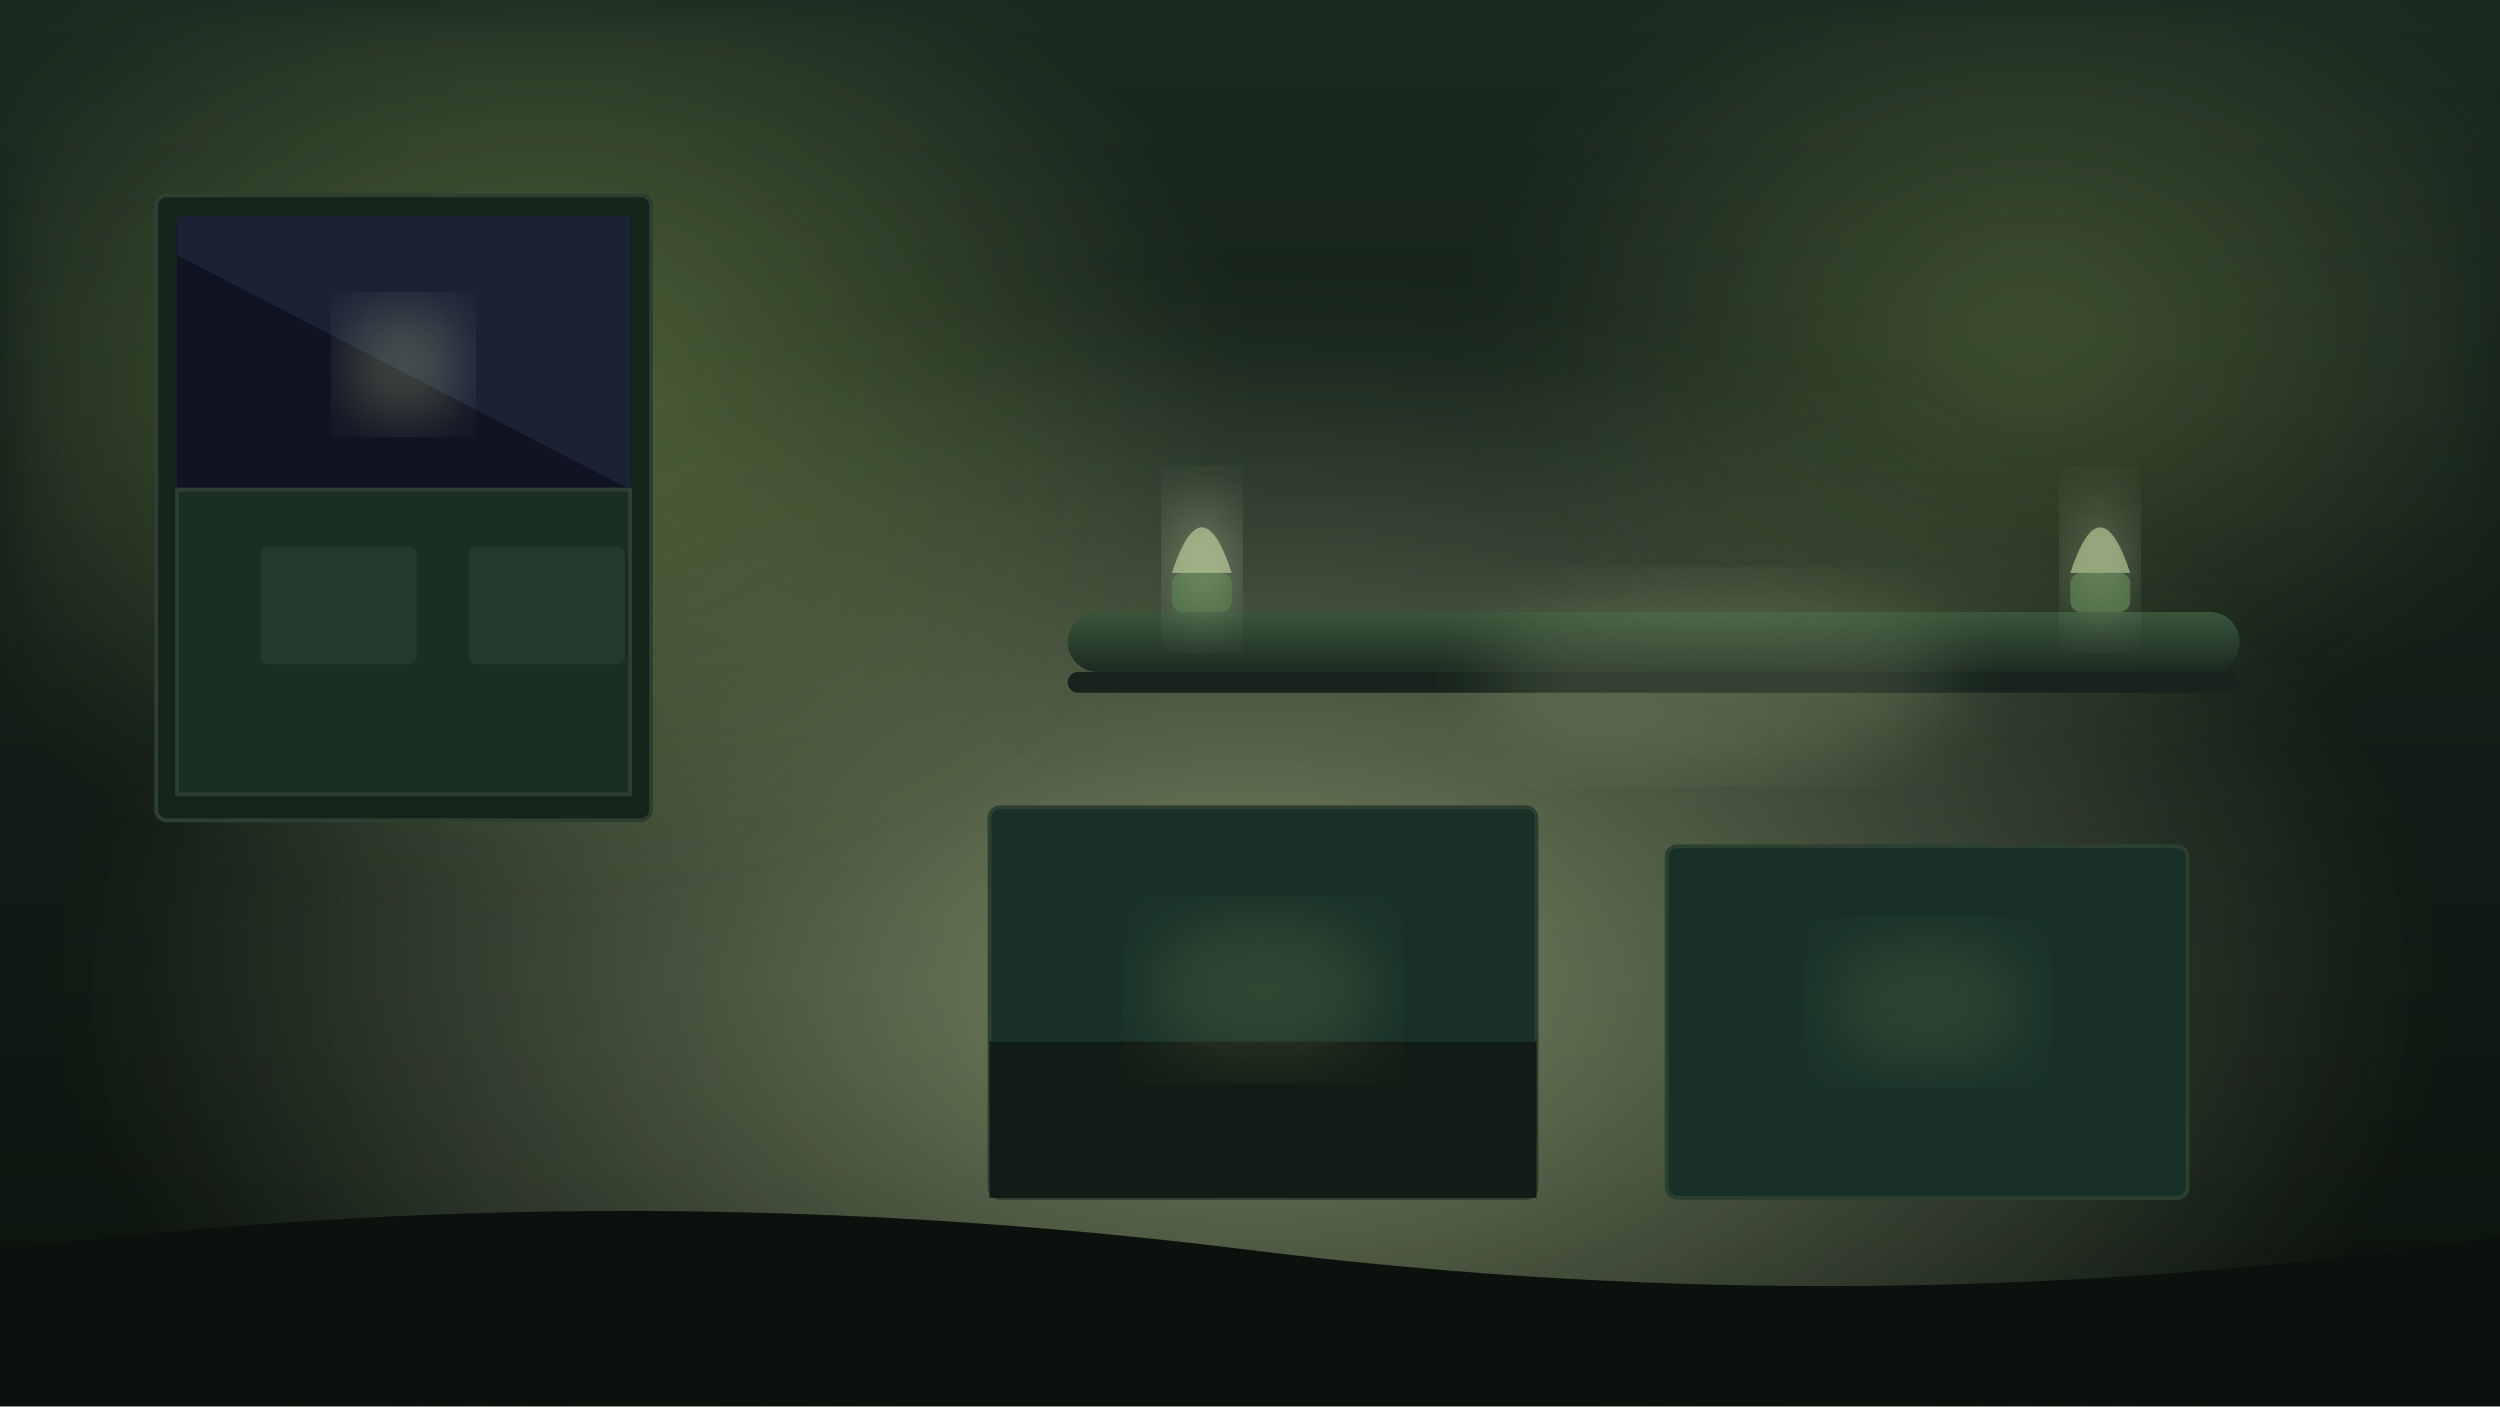
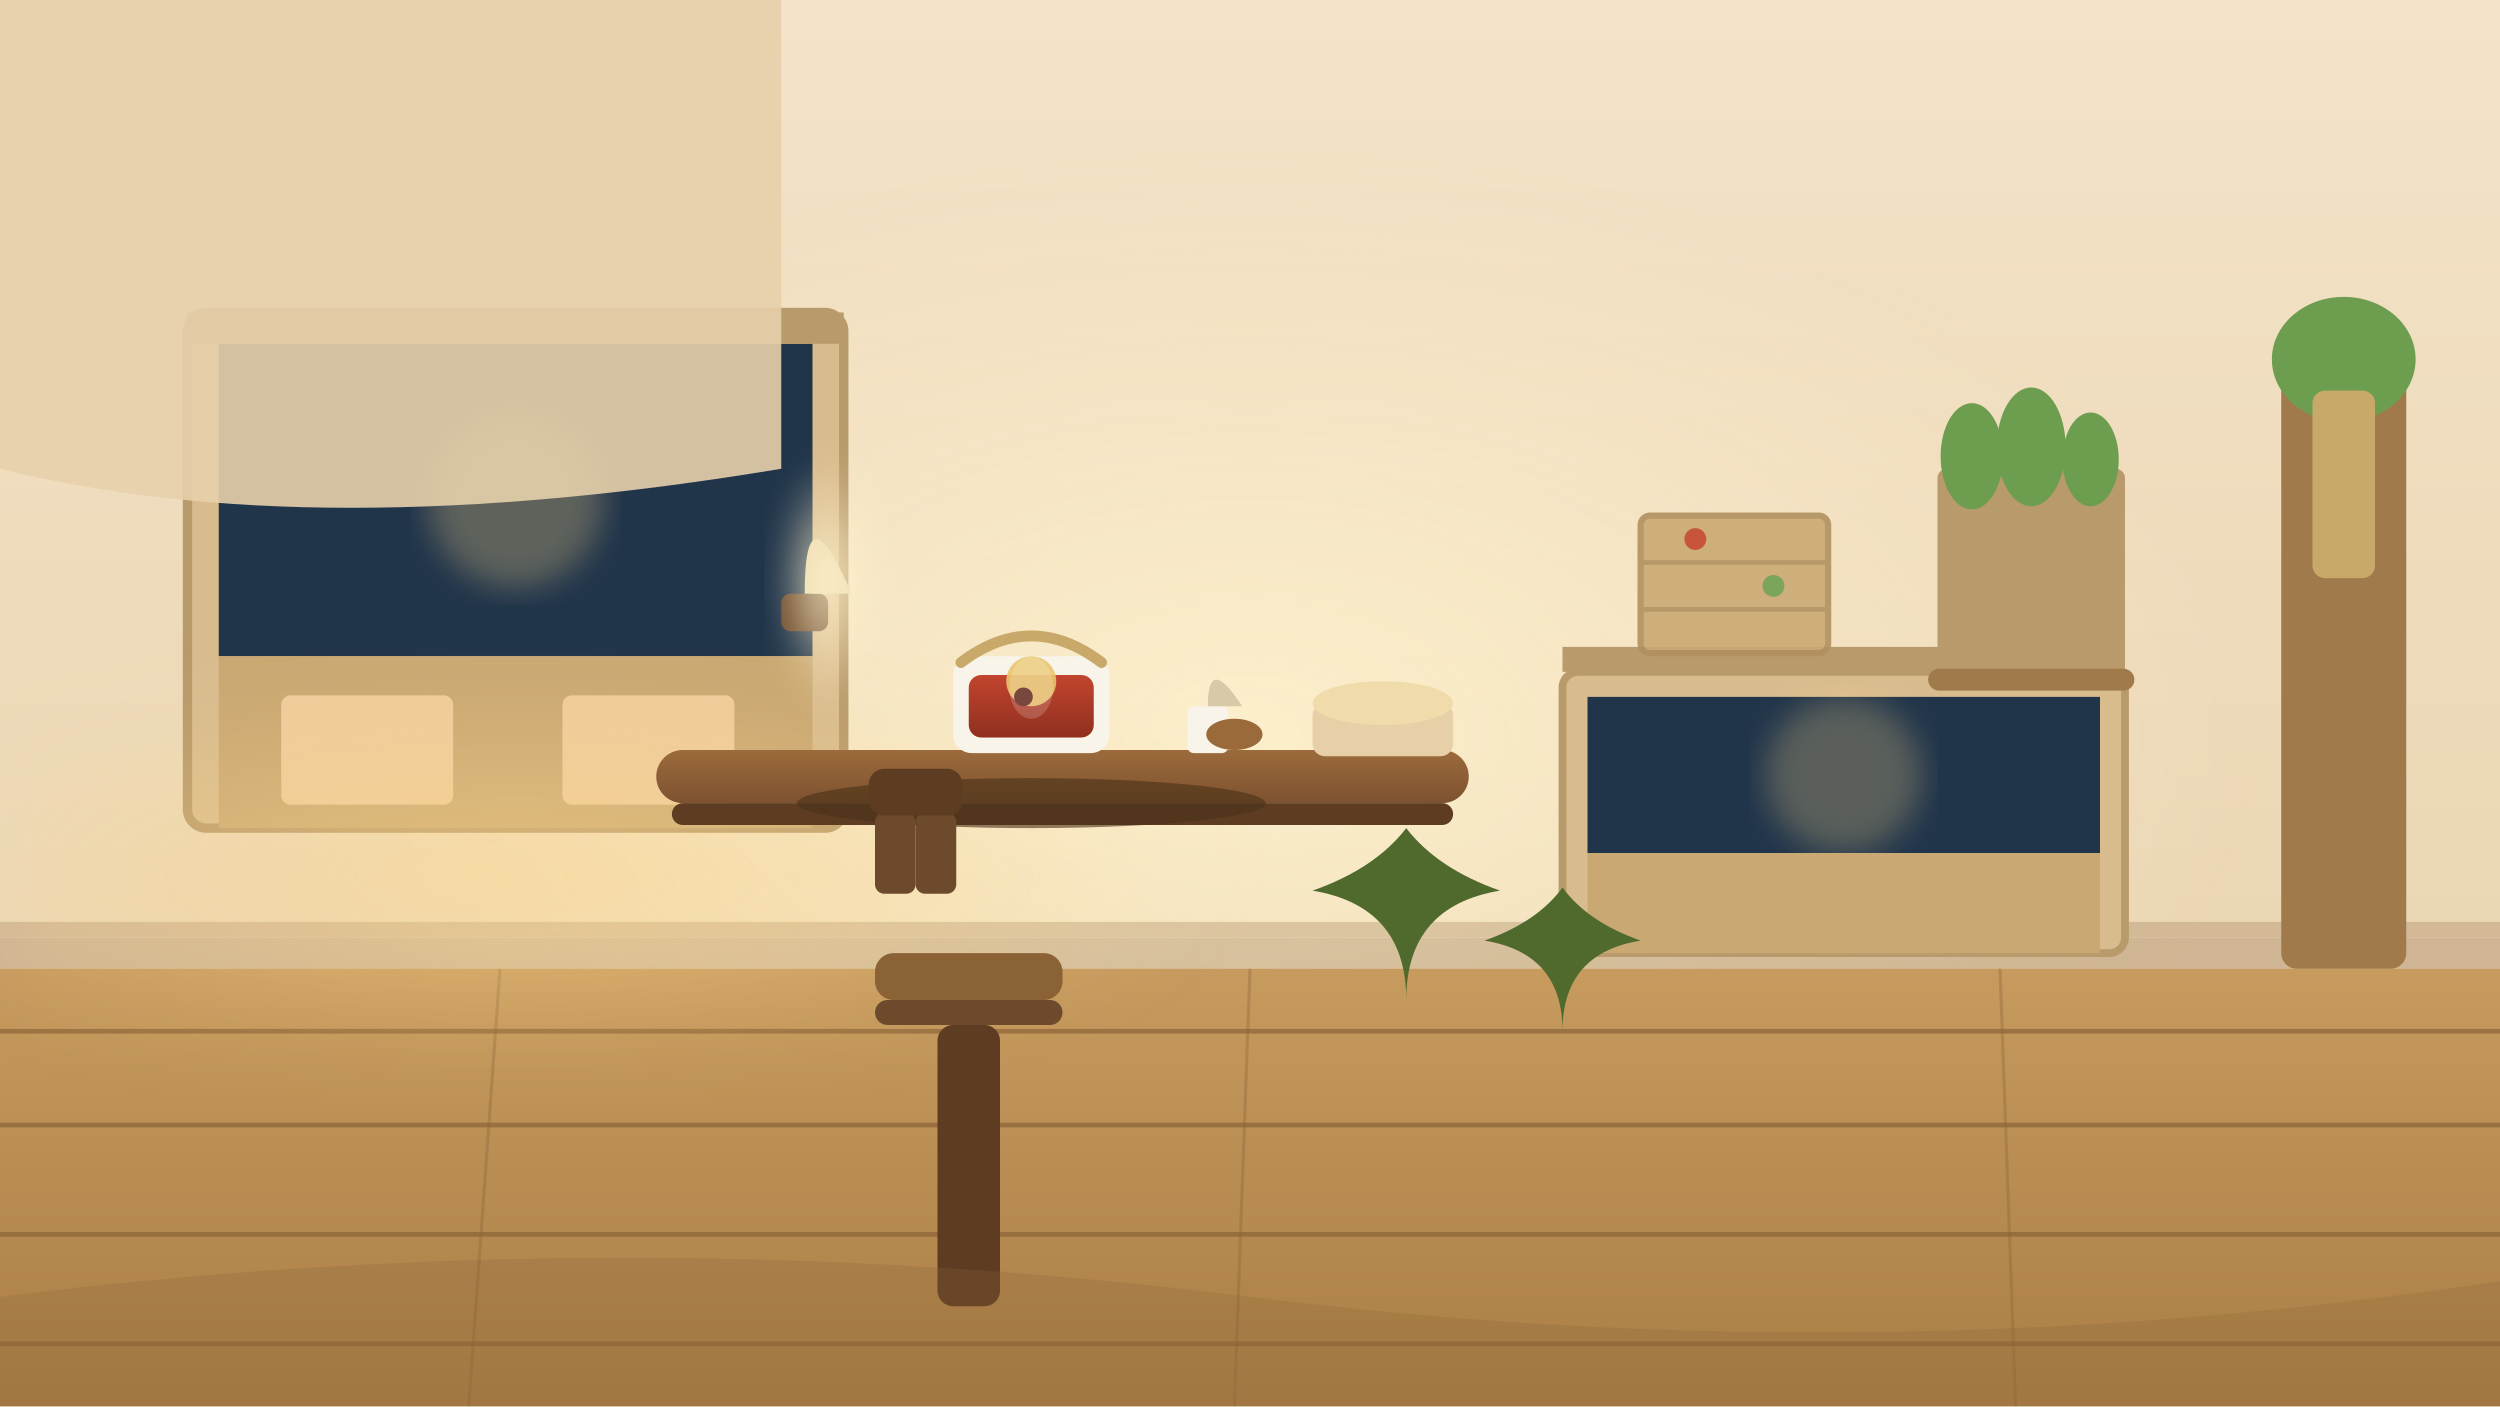
- <svg xmlns="http://www.w3.org/2000/svg" width="1920" height="1080" viewBox="0 0 1920 1080">
+ <svg xmlns="http://www.w3.org/2000/svg" width="1600" height="900" viewBox="0 0 1600 900">
  <defs>
-     <linearGradient id="bg" x1="0" y1="0" x2="0" y2="1">
-       <stop offset="0" stop-color="#1a2a20" />
-       <stop offset="0.55" stop-color="#121c16" />
-       <stop offset="1" stop-color="#0b120d" />
+     <linearGradient id="wall" x1="0" y1="0" x2="0" y2="1">
+       <stop offset="0" stop-color="#f4e3c8" />
+       <stop offset="1" stop-color="#e7d0ab" />
    </linearGradient>
-     <radialGradient id="glow1" cx="0.5" cy="0.5" r="0.5">
-       <stop offset="0" stop-color="#cfe3a6" stop-opacity="0.55" />
-       <stop offset="1" stop-color="#cfe3a6" stop-opacity="0" />
+     <linearGradient id="floor" x1="0" y1="0" x2="0" y2="1">
+       <stop offset="0" stop-color="#c79a5e" />
+       <stop offset="1" stop-color="#a97e45" />
+     </linearGradient>
+     <linearGradient id="tableTop" x1="0" y1="0" x2="0" y2="1">
+       <stop offset="0" stop-color="#9c6b3c" />
+       <stop offset="1" stop-color="#7d5230" />
+     </linearGradient>
+     <radialGradient id="lampGlow" cx="0.5" cy="0.5" r="0.5">
+       <stop offset="0" stop-color="#fff3cf" stop-opacity="0.85" />
+       <stop offset="1" stop-color="#fff3cf" stop-opacity="0" />
    </radialGradient>
-     <radialGradient id="glow2" cx="0.5" cy="0.5" r="0.5">
-       <stop offset="0" stop-color="#b9d76b" stop-opacity="0.35" />
-       <stop offset="1" stop-color="#b9d76b" stop-opacity="0" />
+     <radialGradient id="windowLight" cx="0.5" cy="0.5" r="0.5">
+       <stop offset="0" stop-color="#ffd98a" stop-opacity="0.5" />
+       <stop offset="1" stop-color="#ffd98a" stop-opacity="0" />
    </radialGradient>
-     <radialGradient id="lamp" cx="0.5" cy="0.5" r="0.5">
-       <stop offset="0" stop-color="#e8f2cf" stop-opacity="0.95" />
-       <stop offset="1" stop-color="#e8f2cf" stop-opacity="0" />
-     </radialGradient>
-     <filter id="blur">
-       <feGaussianBlur stdDeviation="28" />
+     <filter id="soft">
+       <feGaussianBlur stdDeviation="26" />
    </filter>
-     <linearGradient id="table" x1="0" y1="0" x2="0" y2="1">
-       <stop offset="0" stop-color="#3a553a" />
-       <stop offset="1" stop-color="#1c2a20" />
+     <filter id="softS">
+       <feGaussianBlur stdDeviation="10" />
+     </filter>
+     <linearGradient id="soup" x1="0" y1="0" x2="0" y2="1">
+       <stop offset="0" stop-color="#c2452f" />
+       <stop offset="1" stop-color="#8f2f1e" />
    </linearGradient>
  </defs>
-   <rect width="1920" height="1080" fill="url(#bg)" />
-   <ellipse cx="960" cy="760" rx="900" ry="520" fill="url(#glow1)" filter="url(#blur)" />
-   <ellipse cx="420" cy="300" rx="520" ry="380" fill="url(#glow2)" filter="url(#blur)" />
-   <ellipse cx="1560" cy="260" rx="420" ry="320" fill="url(#glow2)" filter="url(#blur)" opacity="0.7" />
-   <rect x="120" y="150" width="380" height="480" rx="8" fill="#15241b" stroke="#2c3f30" stroke-width="3" />
-   <rect x="136" y="166" width="348" height="210" rx="4" fill="#101322" />
-   <path d="M136 196 L484 376 L484 166 L136 166 Z" fill="#1b2338" opacity="0.9" />
-   <circle cx="310" cy="280" r="46" fill="#d9e7a0" opacity="0.28" filter="url(#blur)" />
-   <path d="M136 376 L484 376 L484 610 L136 610 Z" fill="#1b2e22" stroke="#2c3f30" stroke-width="3" />
-   <rect x="200" y="420" width="120" height="90" rx="6" fill="#22392b" />
-   <rect x="360" y="420" width="120" height="90" rx="6" fill="#22392b" />
-   <rect x="820" y="470" width="900" height="46" rx="23" fill="url(#table)" />
-   <rect x="820" y="516" width="900" height="16" rx="8" fill="#16241d" />
-   <ellipse cx="1320" cy="520" rx="180" ry="70" fill="#cfe3a6" opacity="0.16" filter="url(#blur)" />
-   <rect x="900" y="440" width="46" height="30" rx="8" fill="#46663f" />
-   <rect x="1590" y="440" width="46" height="30" rx="8" fill="#46663f" />
-   <path d="M900 440 q23 -70 46 0 Z" fill="#cfe3a6" opacity="0.55" />
-   <path d="M1590 440 q23 -70 46 0 Z" fill="#cfe3a6" opacity="0.55" />
-   <ellipse cx="923" cy="430" rx="26" ry="60" fill="url(#lamp)" filter="url(#blur)" />
-   <ellipse cx="1613" cy="430" rx="26" ry="60" fill="url(#lamp)" filter="url(#blur)" opacity="0.8" />
-   <rect x="760" y="620" width="420" height="300" rx="8" fill="#183028" stroke="#2c3f30" stroke-width="3" />
-   <rect x="760" y="800" width="420" height="120" fill="#121c16" />
-   <ellipse cx="970" cy="760" rx="90" ry="60" fill="#b9d76b" opacity="0.14" filter="url(#blur)" />
-   <rect x="1280" y="650" width="400" height="270" rx="8" fill="#183028" stroke="#2c3f30" stroke-width="3" />
-   <ellipse cx="1480" cy="770" rx="80" ry="55" fill="#b9d76b" opacity="0.12" filter="url(#blur)" />
-   <path d="M0 960 Q 480 900 960 960 T 1920 950 L 1920 1080 L 0 1080 Z" fill="#0b120d" />
+   <rect width="1600" height="900" fill="url(#wall)" />
+   <ellipse cx="800" cy="470" rx="620" ry="340" fill="url(#lampGlow)" filter="url(#soft)" />
+   <rect x="0" y="620" width="1600" height="280" fill="url(#floor)" />
+   <g stroke="#8a6236" stroke-width="3" opacity="0.7">
+     <line x1="0" y1="660" x2="1600" y2="660" />
+     <line x1="0" y1="720" x2="1600" y2="720" />
+     <line x1="0" y1="790" x2="1600" y2="790" />
+     <line x1="0" y1="860" x2="1600" y2="860" />
+   </g>
+   <g stroke="#8a6236" stroke-width="2" opacity="0.35">
+     <line x1="320" y1="620" x2="300" y2="900" />
+     <line x1="800" y1="620" x2="790" y2="900" />
+     <line x1="1280" y1="620" x2="1290" y2="900" />
+   </g>
+   <g opacity="0.25">
+     <rect x="0" y="600" width="1600" height="20" fill="#7d5230" />
+     <rect x="0" y="590" width="1600" height="10" fill="#8a6236" />
+   </g>
+   <g>
+     <rect x="120" y="200" width="420" height="330" rx="12" fill="#d9bc8e" stroke="#b99a6a" stroke-width="6" />
+     <rect x="140" y="220" width="380" height="200" fill="#20344a" />
+     <circle cx="330" cy="320" r="56" fill="#ffd98a" opacity="0.28" filter="url(#softS)" />
+     <rect x="140" y="420" width="380" height="110" fill="#caa873" />
+     <rect x="180" y="445" width="110" height="70" rx="6" fill="#f2cfa0" opacity="0.9" />
+     <rect x="360" y="445" width="110" height="70" rx="6" fill="#f2cfa0" opacity="0.9" />
+     <path d="M120 220 L540 220 L540 200 L120 200 Z" fill="#b99a6a" />
+   </g>
+   <g>
+     <ellipse cx="330" cy="560" rx="460" ry="120" fill="url(#windowLight)" filter="url(#soft)" />
+   </g>
+   <g>
+     <rect x="500" y="380" width="30" height="24" rx="6" fill="#6d4a2b" />
+     <path d="M515 380 q0 -70 30 0 Z" fill="#e8d5a8" />
+     <ellipse cx="530" cy="372" rx="34" ry="80" fill="url(#lampGlow)" filter="url(#softS)" />
+   </g>
+   <g>
+     <rect x="420" y="480" width="520" height="34" rx="17" fill="url(#tableTop)" />
+     <rect x="430" y="514" width="500" height="14" rx="7" fill="#5d3c22" />
+     <ellipse cx="660" cy="514" rx="150" ry="16" fill="#4a3018" opacity="0.6" />
+   </g>
+   <g>
+     <rect x="610" y="420" width="100" height="62" rx="12" fill="#f8f4ea" />
+     <rect x="620" y="432" width="80" height="40" rx="8" fill="url(#soup)" />
+     <circle cx="660" cy="436" r="16" fill="#e9c46a" opacity="0.9" />
+     <circle cx="655" cy="446" r="6" fill="#5a1f12" />
+     <ellipse cx="660" cy="440" rx="14" ry="20" fill="#fff" opacity="0.18" />
+     <path d="M615 424 q45 -34 90 0" fill="none" stroke="#c9a96a" stroke-width="7" stroke-linecap="round" />
+   </g>
+   <g>
+     <rect x="760" y="452" width="26" height="30" rx="4" fill="#f8f4ea" />
+     <path d="M773 452 q0 -34 22 0 Z" fill="#d8c9a8" />
+     <ellipse cx="790" cy="470" rx="18" ry="10" fill="#9a6a3a" />
+   </g>
+   <g>
+     <rect x="840" y="450" width="90" height="34" rx="8" fill="#e7d0a8" />
+     <ellipse cx="885" cy="450" rx="45" ry="14" fill="#f0dcaa" />
+   </g>
+   <g>
+     <rect x="560" y="520" width="26" height="52" rx="6" fill="#6d4a2b" />
+     <rect x="586" y="520" width="26" height="52" rx="6" fill="#6d4a2b" />
+     <rect x="556" y="492" width="60" height="30" rx="10" fill="#5d3c22" />
+   </g>
+   <g>
+     <rect x="1000" y="430" width="360" height="180" rx="10" fill="#d9bc8e" stroke="#b99a6a" stroke-width="5" />
+     <rect x="1016" y="446" width="328" height="100" fill="#20344a" />
+     <circle cx="1180" cy="496" r="50" fill="#ffd98a" opacity="0.26" filter="url(#softS)" />
+     <rect x="1016" y="546" width="328" height="64" fill="#caa873" />
+     <path d="M1000 430 L1360 430 L1360 414 L1000 414 Z" fill="#b99a6a" />
+   </g>
+   <g>
+     <rect x="1240" y="300" width="120" height="130" rx="6" fill="#b99a6a" />
+     <g fill="#6d9e4f">
+       <ellipse cx="1262" cy="292" rx="20" ry="34" />
+       <ellipse cx="1300" cy="286" rx="22" ry="38" />
+       <ellipse cx="1338" cy="294" rx="18" ry="30" />
+     </g>
+     <rect x="1234" y="428" width="132" height="14" rx="7" fill="#a07a4a" />
+   </g>
+   <g opacity="0.9">
+     <rect x="1050" y="330" width="120" height="88" rx="6" fill="#caa873" stroke="#b0905e" stroke-width="4" />
+     <g stroke="#b0905e" stroke-width="3">
+       <line x1="1050" y1="360" x2="1170" y2="360" />
+       <line x1="1050" y1="390" x2="1170" y2="390" />
+     </g>
+     <circle cx="1085" cy="345" r="7" fill="#c2452f" />
+     <circle cx="1135" cy="375" r="7" fill="#6d9e4f" />
+   </g>
+   <g>
+     <path d="M0 0 L0 300 Q 200 350 500 300 L 500 0 Z" fill="#e7d0ab" opacity="0.9" />
+   </g>
+   <g>
+     <rect x="560" y="640" width="120" height="16" rx="8" fill="#6d4a2b" />
+     <rect x="600" y="656" width="40" height="180" rx="10" fill="#5d3c22" />
+   </g>
+   <g fill="#4f6a2c">
+     <path d="M900 640 q0 -60 -60 -70 q40 -14 60 -40 q20 26 60 40 q-60 10 -60 70 Z" />
+     <path d="M1000 660 q0 -50 -50 -58 q34 -12 50 -34 q16 22 50 34 q-50 8 -50 58 Z" />
+   </g>
+   <rect x="560" y="610" width="120" height="30" rx="12" fill="#8a6236" />
+   <g>
+     <rect x="1460" y="240" width="80" height="380" rx="10" fill="#a07a4a" />
+     <ellipse cx="1500" cy="230" rx="46" ry="40" fill="#6d9e4f" />
+     <rect x="1480" y="250" width="40" height="120" rx="8" fill="#c9a96a" />
+   </g>
+   <path d="M0 830 Q 400 780 800 830 T 1600 820 L 1600 900 L 0 900 Z" fill="#8a6236" opacity="0.25" />
</svg>
